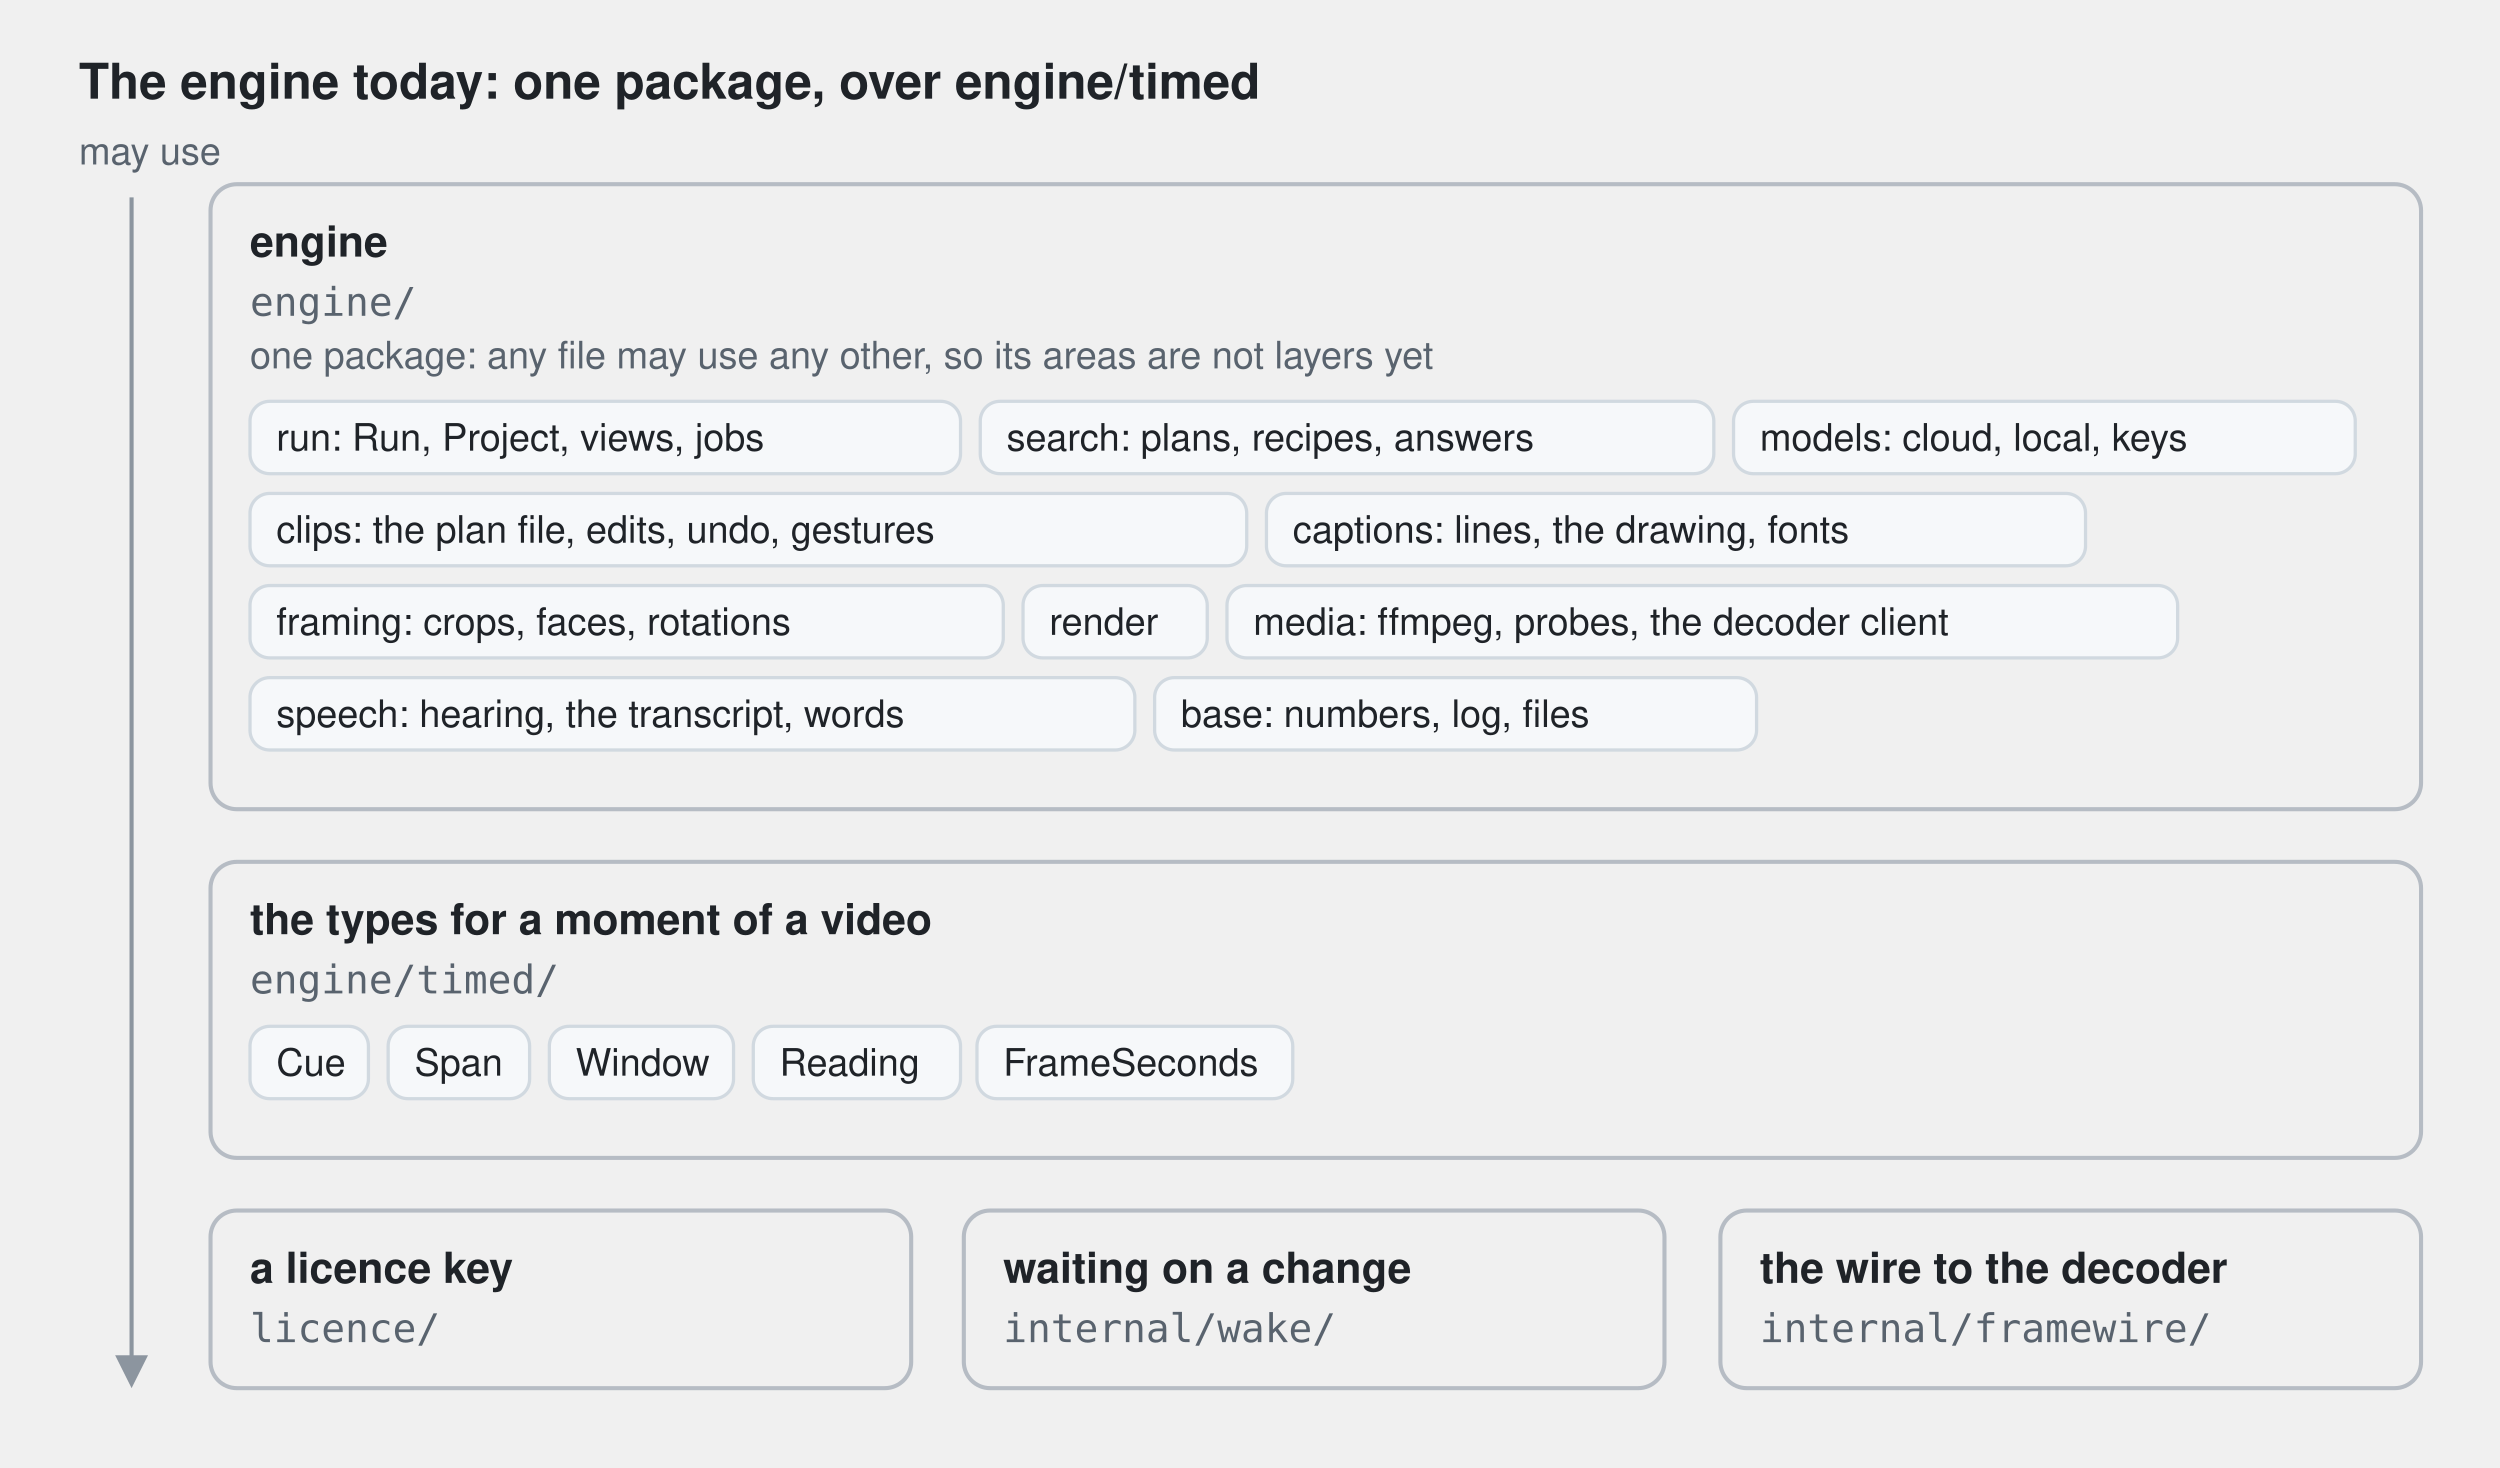
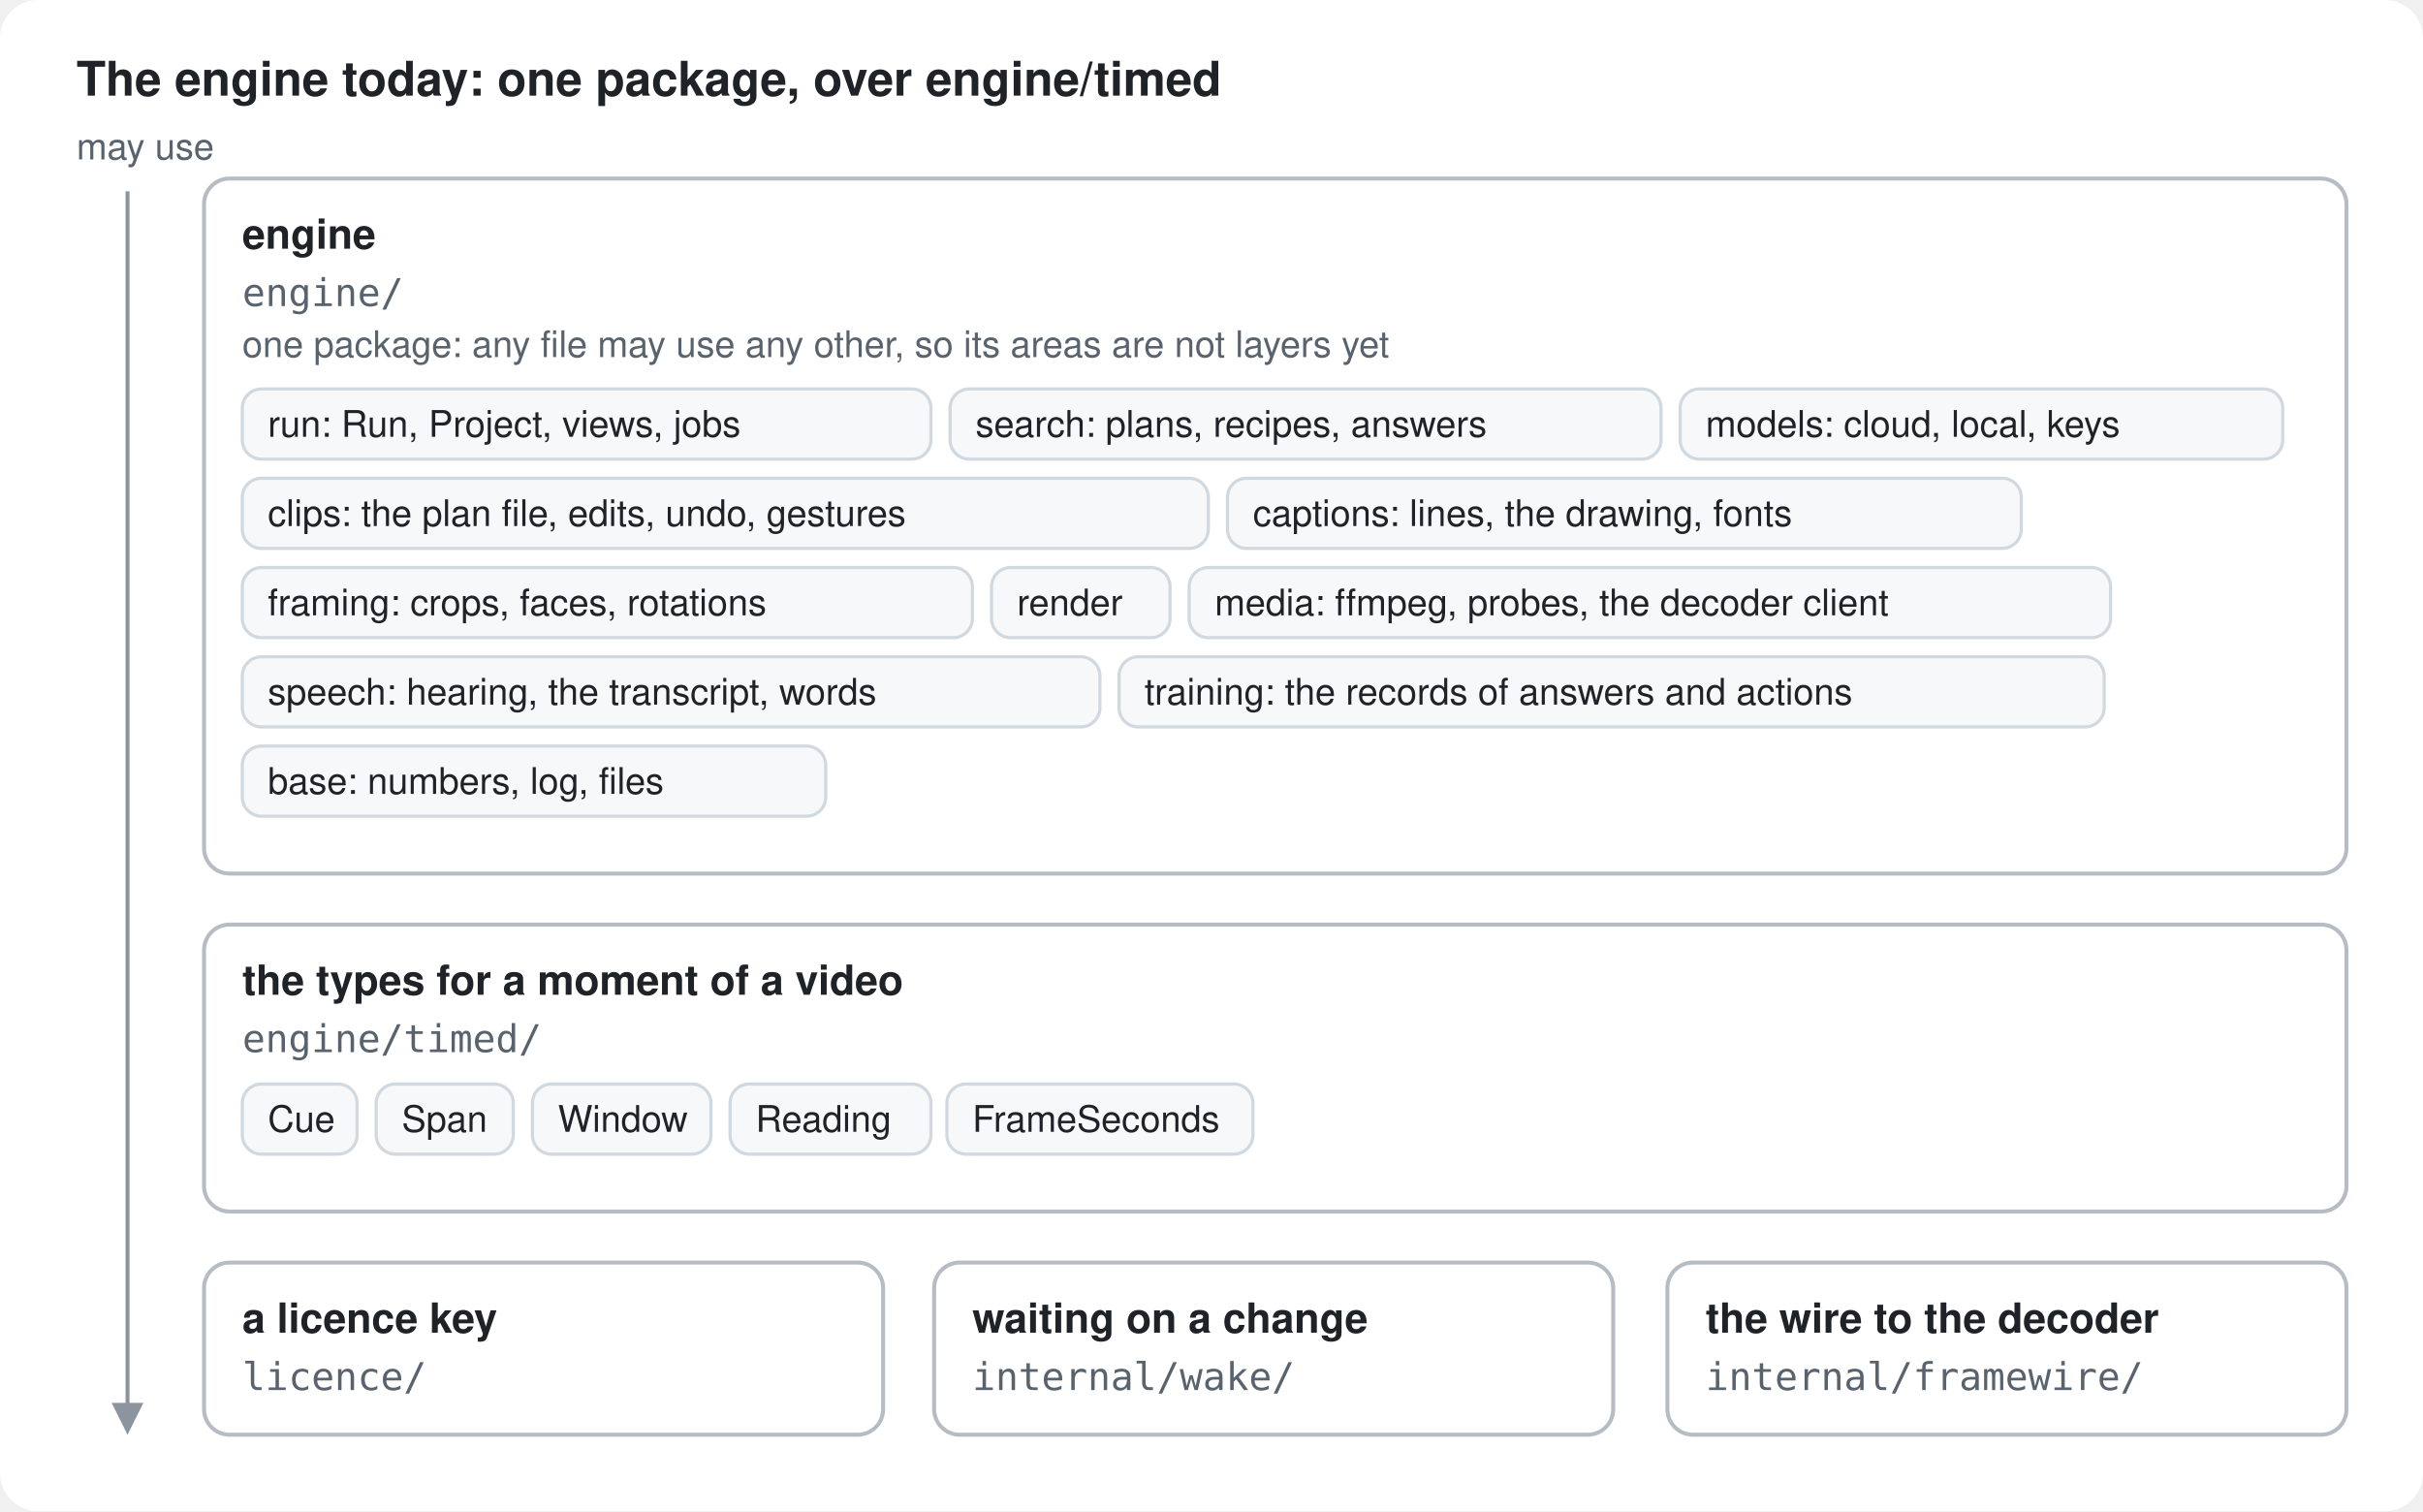
- <svg xmlns="http://www.w3.org/2000/svg" viewBox="0 0 760 446" width="760" height="446" role="img" aria-label="The engine today: one package, over engine/timed">
+ <svg xmlns="http://www.w3.org/2000/svg" viewBox="0 0 760 474" width="760" height="474" role="img" aria-label="The engine today: one package, over engine/timed">
  <style>
.t{font:600 15px -apple-system,BlinkMacSystemFont,"Segoe UI",Helvetica,Arial,sans-serif;fill:#1f2328}
.n{font:600 13px -apple-system,BlinkMacSystemFont,"Segoe UI",Helvetica,Arial,sans-serif;fill:#1f2328}
.p{font:12px ui-monospace,SFMono-Regular,Menlo,Consolas,monospace;fill:#59636e}
.q{font:11.5px -apple-system,BlinkMacSystemFont,"Segoe UI",Helvetica,Arial,sans-serif;fill:#59636e}
.c{font:11.5px -apple-system,BlinkMacSystemFont,"Segoe UI",Helvetica,Arial,sans-serif;fill:#1f2328}
+ .bg{fill:#ffffff}
.box{fill:none;stroke:#b6bcc4;stroke-width:1.25}
.dash{fill:none;stroke:#b6bcc4;stroke-width:1.25;stroke-dasharray:4 4}
.tint{fill:#f1f3f5;stroke:#b6bcc4;stroke-width:1.25}
.chip{fill:#f6f8fa;stroke:#d1d9e0;stroke-width:1}
.ax{stroke:#8c959f;stroke-width:1.25;fill:none}
.ah{fill:#8c959f}
@media (prefers-color-scheme:dark){
+ .bg{fill:#0d1117}
.t,.n,.c{fill:#f0f6fc}.p,.q{fill:#9198a1}
.box,.dash{stroke:#5d6570}.tint{fill:#1c2128;stroke:#5d6570}
.chip{fill:#212830;stroke:#3d444d}.ax{stroke:#7d8590}.ah{fill:#7d8590}}
</style>
+   <rect class="bg" width="760" height="474" rx="12" />
  <text class="t" x="24" y="30">The engine today: one package, over engine/timed</text>
  <text class="q" x="24" y="50">may use</text>
-   <path class="ax" d="M40 60V416" />
-   <path class="ah" d="M35 412L40 422L45 412z" />
-   <rect class="box" x="64" y="56" width="672" height="190" rx="8" />
+   <path class="ax" d="M40 60V444" />
+   <path class="ah" d="M35 440L40 450L45 440z" />
+   <rect class="box" x="64" y="56" width="672" height="218" rx="8" />
  <text class="n" x="76" y="78">engine</text>
  <text class="p" x="76" y="96">engine/</text>
  <text class="q" x="76" y="112">one package: any file may use any other, so its areas are not layers yet</text>
  <rect class="chip" x="76" y="122" width="216" height="22" rx="6" />
  <text class="c" x="84" y="137">run: Run, Project, views, jobs</text>
  <rect class="chip" x="298" y="122" width="223" height="22" rx="6" />
  <text class="c" x="306" y="137">search: plans, recipes, answers</text>
  <rect class="chip" x="527" y="122" width="189" height="22" rx="6" />
  <text class="c" x="535" y="137">models: cloud, local, keys</text>
  <rect class="chip" x="76" y="150" width="303" height="22" rx="6" />
  <text class="c" x="84" y="165">clips: the plan file, edits, undo, gestures</text>
  <rect class="chip" x="385" y="150" width="249" height="22" rx="6" />
  <text class="c" x="393" y="165">captions: lines, the drawing, fonts</text>
  <rect class="chip" x="76" y="178" width="229" height="22" rx="6" />
  <text class="c" x="84" y="193">framing: crops, faces, rotations</text>
  <rect class="chip" x="311" y="178" width="56" height="22" rx="6" />
  <text class="c" x="319" y="193">render</text>
  <rect class="chip" x="373" y="178" width="289" height="22" rx="6" />
  <text class="c" x="381" y="193">media: ffmpeg, probes, the decoder client</text>
  <rect class="chip" x="76" y="206" width="269" height="22" rx="6" />
  <text class="c" x="84" y="221">speech: hearing, the transcript, words</text>
-   <rect class="chip" x="351" y="206" width="183" height="22" rx="6" />
-   <text class="c" x="359" y="221">base: numbers, log, files</text>
-   <rect class="box" x="64" y="262" width="672" height="90" rx="8" />
-   <text class="n" x="76" y="284">the types for a moment of a video</text>
-   <text class="p" x="76" y="302">engine/timed/</text>
-   <rect class="chip" x="76" y="312" width="36" height="22" rx="6" />
-   <text class="c" x="84" y="327">Cue</text>
-   <rect class="chip" x="118" y="312" width="43" height="22" rx="6" />
-   <text class="c" x="126" y="327">Span</text>
-   <rect class="chip" x="167" y="312" width="56" height="22" rx="6" />
-   <text class="c" x="175" y="327">Window</text>
-   <rect class="chip" x="229" y="312" width="63" height="22" rx="6" />
-   <text class="c" x="237" y="327">Reading</text>
-   <rect class="chip" x="297" y="312" width="96" height="22" rx="6" />
-   <text class="c" x="305" y="327">FrameSeconds</text>
-   <rect class="box" x="64" y="368" width="213" height="54" rx="8" />
-   <text class="n" x="76" y="390">a licence key</text>
-   <text class="p" x="76" y="408">licence/</text>
-   <rect class="box" x="293" y="368" width="213" height="54" rx="8" />
-   <text class="n" x="305" y="390">waiting on a change</text>
-   <text class="p" x="305" y="408">internal/wake/</text>
-   <rect class="box" x="523" y="368" width="213" height="54" rx="8" />
-   <text class="n" x="535" y="390">the wire to the decoder</text>
-   <text class="p" x="535" y="408">internal/framewire/</text>
+   <rect class="chip" x="351" y="206" width="309" height="22" rx="6" />
+   <text class="c" x="359" y="221">training: the records of answers and actions</text>
+   <rect class="chip" x="76" y="234" width="183" height="22" rx="6" />
+   <text class="c" x="84" y="249">base: numbers, log, files</text>
+   <rect class="box" x="64" y="290" width="672" height="90" rx="8" />
+   <text class="n" x="76" y="312">the types for a moment of a video</text>
+   <text class="p" x="76" y="330">engine/timed/</text>
+   <rect class="chip" x="76" y="340" width="36" height="22" rx="6" />
+   <text class="c" x="84" y="355">Cue</text>
+   <rect class="chip" x="118" y="340" width="43" height="22" rx="6" />
+   <text class="c" x="126" y="355">Span</text>
+   <rect class="chip" x="167" y="340" width="56" height="22" rx="6" />
+   <text class="c" x="175" y="355">Window</text>
+   <rect class="chip" x="229" y="340" width="63" height="22" rx="6" />
+   <text class="c" x="237" y="355">Reading</text>
+   <rect class="chip" x="297" y="340" width="96" height="22" rx="6" />
+   <text class="c" x="305" y="355">FrameSeconds</text>
+   <rect class="box" x="64" y="396" width="213" height="54" rx="8" />
+   <text class="n" x="76" y="418">a licence key</text>
+   <text class="p" x="76" y="436">licence/</text>
+   <rect class="box" x="293" y="396" width="213" height="54" rx="8" />
+   <text class="n" x="305" y="418">waiting on a change</text>
+   <text class="p" x="305" y="436">internal/wake/</text>
+   <rect class="box" x="523" y="396" width="213" height="54" rx="8" />
+   <text class="n" x="535" y="418">the wire to the decoder</text>
+   <text class="p" x="535" y="436">internal/framewire/</text>
</svg>
